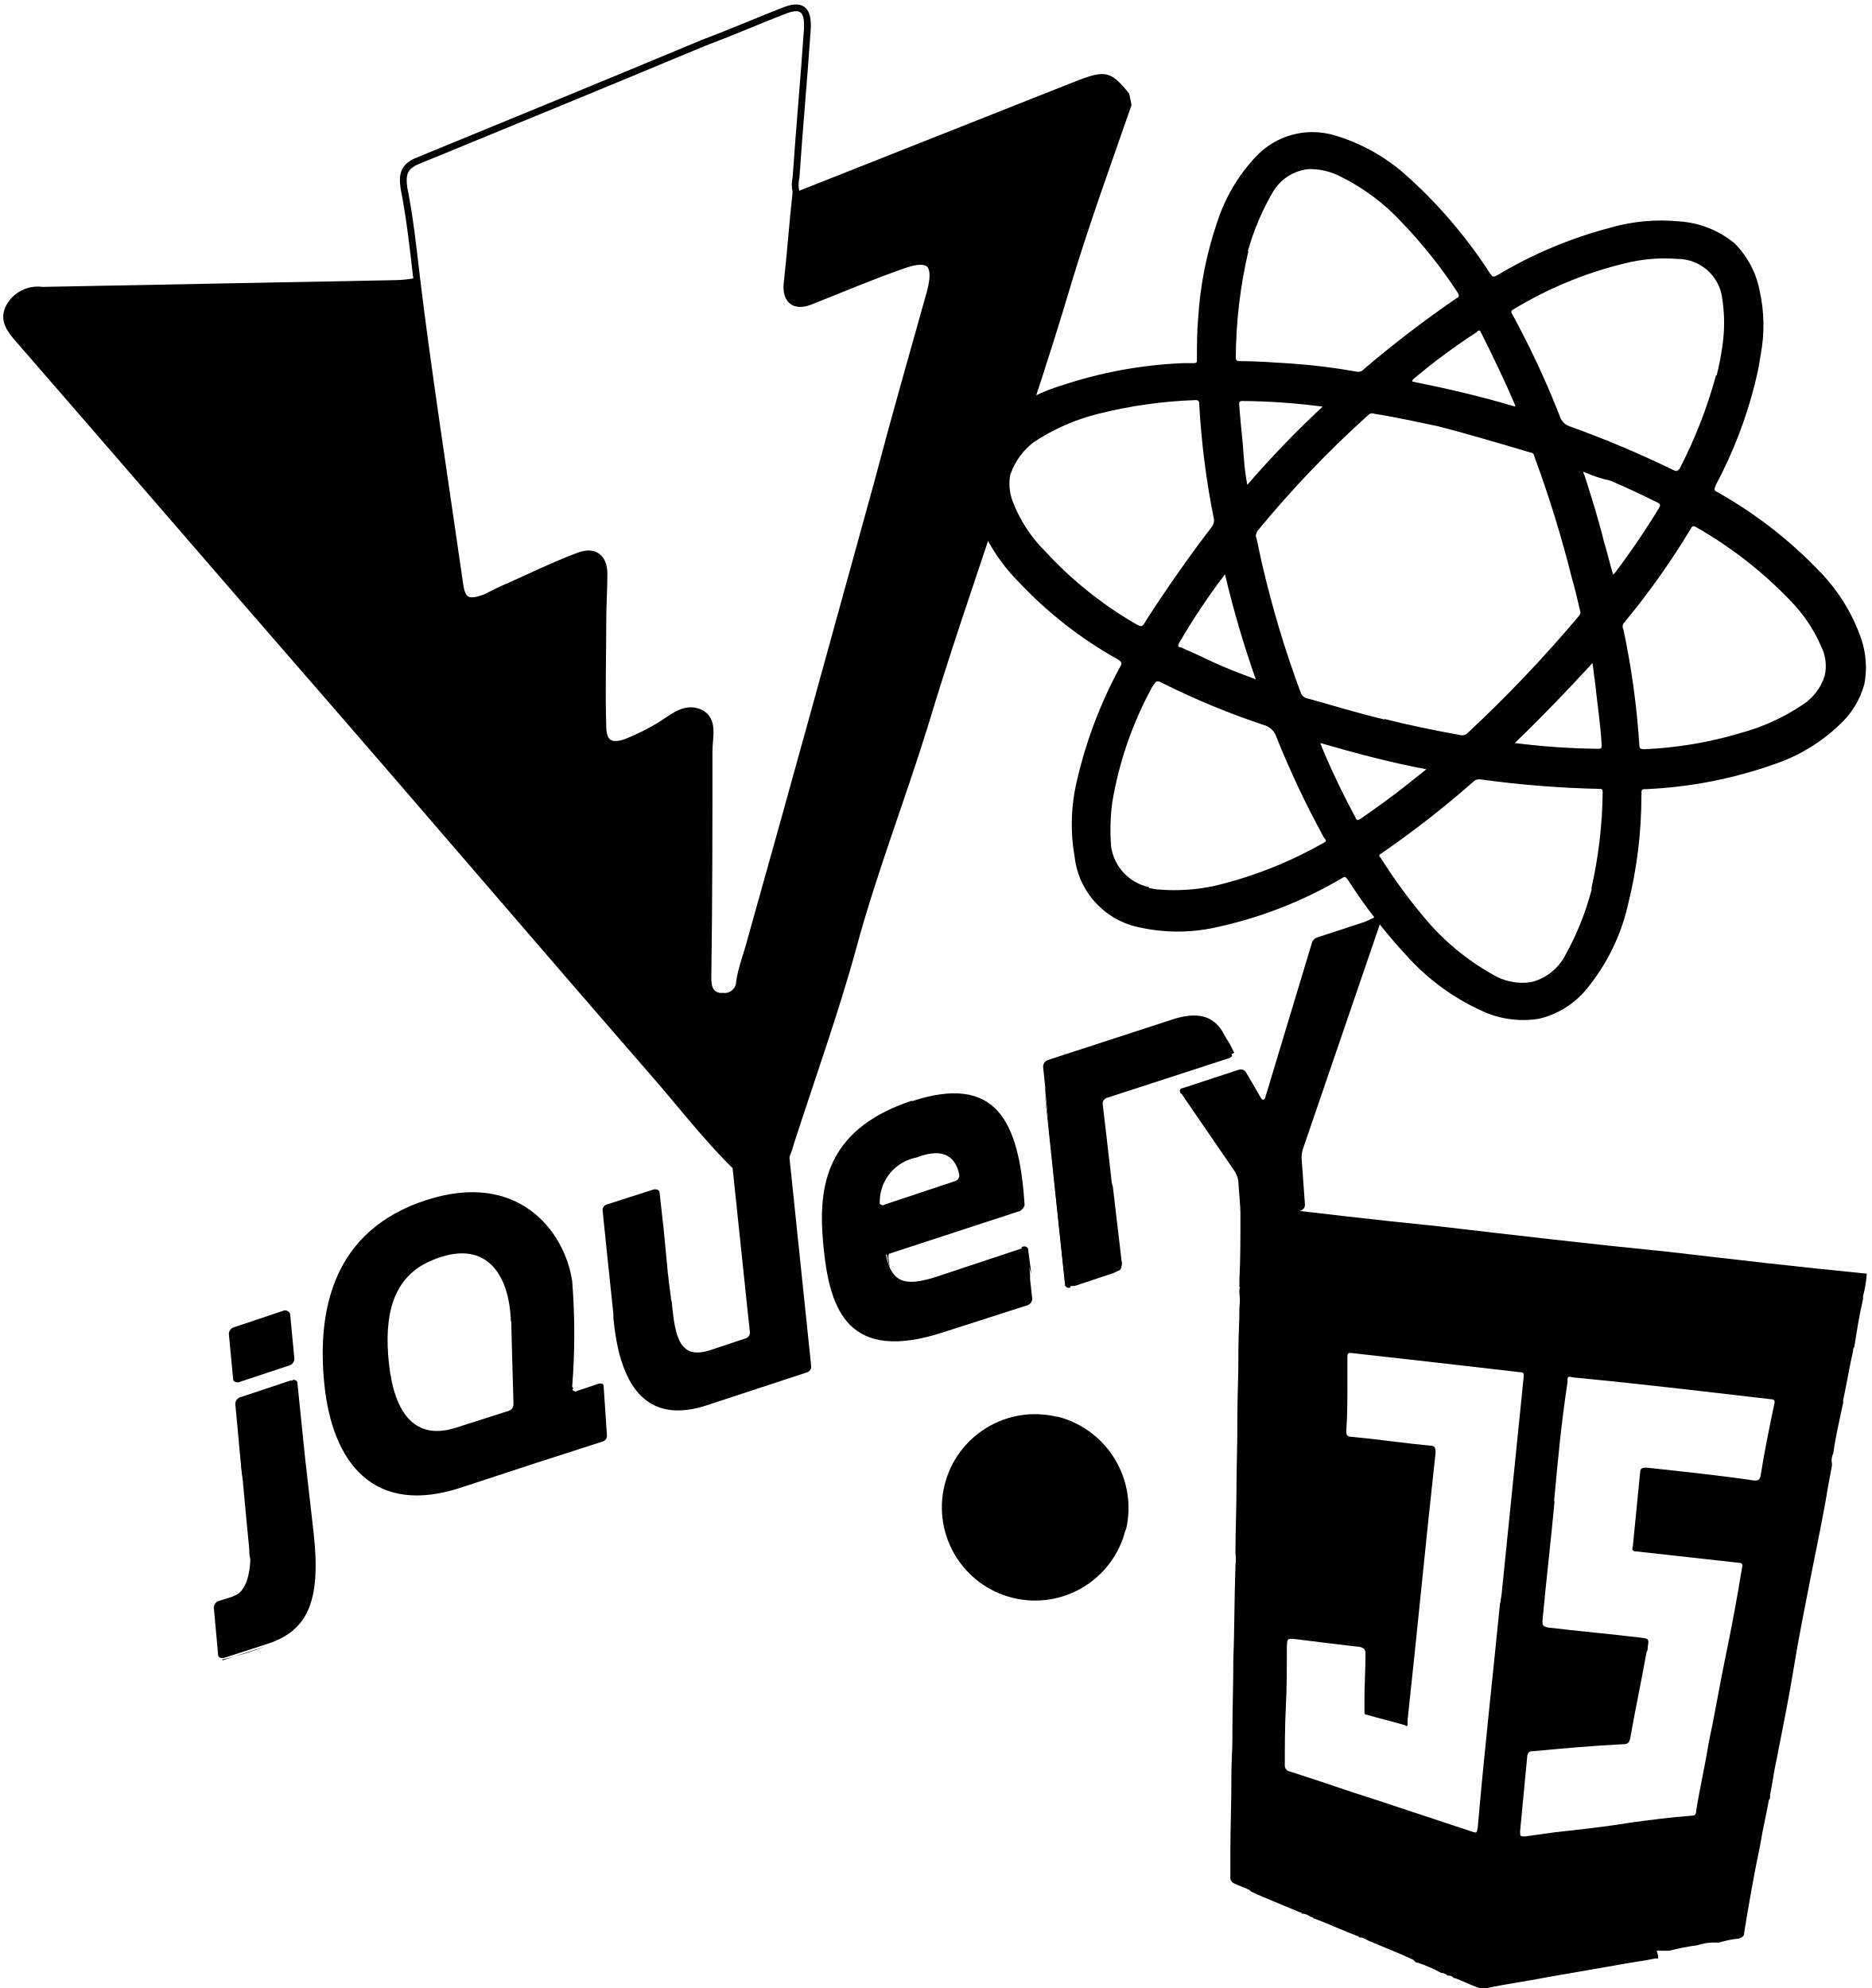
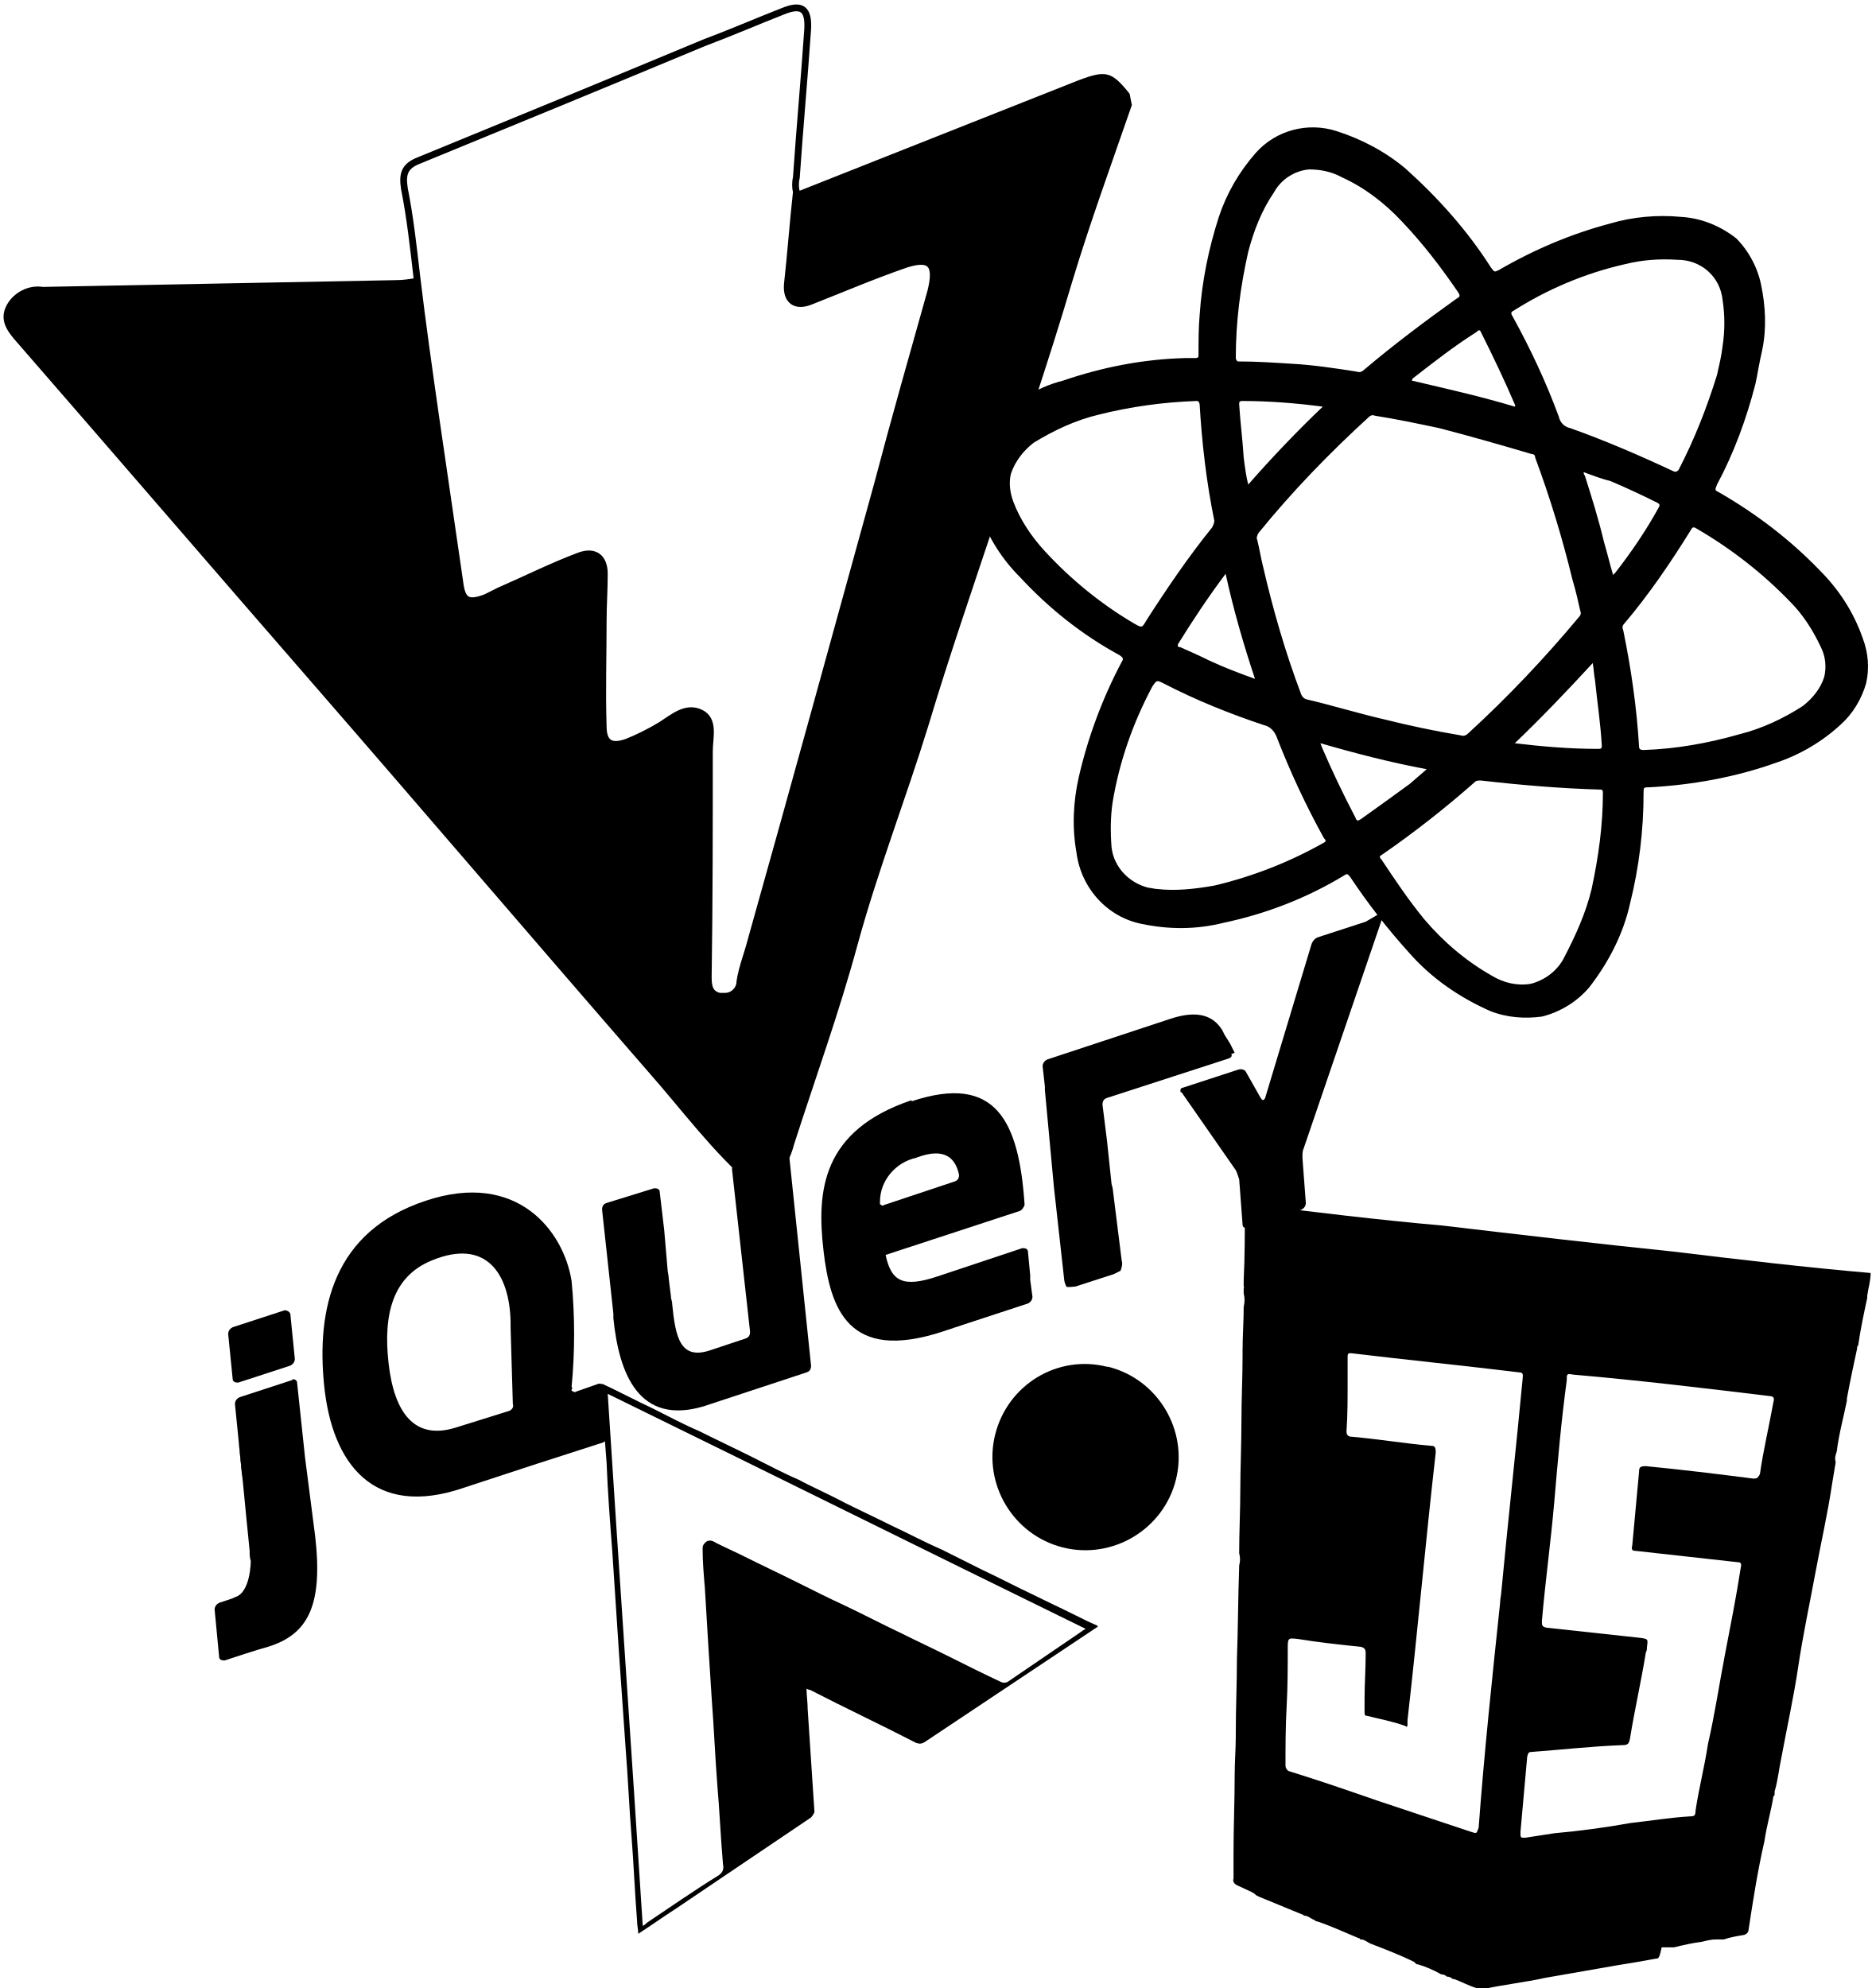
- <svg xmlns="http://www.w3.org/2000/svg" id="Capa_1" data-name="Capa 1" viewBox="0 0 165.7 176">
-   <defs>
-     <style>.cls-1{fill:none;stroke:#000;stroke-miterlimit:10;stroke-width:0.6px;}</style>
-   </defs>
-   <path d="M25.77,122.2l-4.56,1.52a.65.65,0,0,0-.38.57l.28,3,.29,3,.1.85.28,3.05.29,3a2.74,2.74,0,0,0,.09.85s0,2.76-1.43,3.24l-.19.09-1.23.38a.65.65,0,0,0-.38.57l.19,2.1.19,2.09c0,.19.19.28.38.28h.09c.86-.28,2.67-.85,3.81-1.23,3.61-1.14,4.85-3.71,4.18-9.8L27,129l-.67-6.56c0-.19-.19-.29-.38-.29a.28.28,0,0,1-.19.1m69-8.27a.36.36,0,0,1-.48-.19v-.1l-1.8-17m6.94,15.31-.86-7.23Z" />
-   <path d="M69.32,101.57l-4.08,1.33a.63.63,0,0,0-.38.57l.76,7.22.76,7.23a.52.52,0,0,1-.38.57l-3,1c-2.85,1-3.23-1.14-3.52-4.09v-.09l-.09-.38v-.1l-.1-.76-.1-.76c0-.28-.09-.57-.09-.85L58.77,109l-.38-3.42c0-.19-.19-.29-.38-.29h-.1l-4.18,1.34a.51.51,0,0,0-.38.57l.47,4.56.48,4.56h0v.38c.48,5,2.28,9.51,8,7.8l9.13-3a.52.52,0,0,0,.38-.57l-1-9.6-1-9.6c0-.19-.09-.29-.38-.19h0m21.11,8.84a.35.35,0,0,1,.48.19v.09l.28,2.1m.19,2-.19-2.09Zm-.38.57h0c-1.23.38-4.85,1.62-7.6,2.48,3.33-1,7.6-2.48,7.6-2.48m-12.45-3.9a.78.78,0,0,1,.28-.76l-.47.19c.47,2.48.19.57.19.57" />
-   <path d="M83.78,117.83h0m6.65-7.42a.35.35,0,0,1,.48.19v.09l.19,2.1v.38m-5.33,4Zm-1,.38Zm-.29.1h0m-.38.09Zm.57-.19ZM91,115.45l-5.23,1.71L91,115.45m.38-.57-.19-1.71Zm-7,2.76Zm-.67.19Zm.29-.1ZM21.4,130.28l-.29-3,.39,3.42.38,3.52-.29-3-.19-.86m3.8-14.36-4.56,1.53a.63.63,0,0,0-.38.57l.19,2,.19,2c0,.19.19.28.38.28h.09l4.57-1.52a.63.63,0,0,0,.38-.57l-.19-2-.19-2a.54.54,0,0,0-.48-.29h0m1.05,6.56h0l.67,6.57Zm-6.56,24.44s2.28-.76,3.8-1.23A29.92,29.92,0,0,1,19.69,146.92Zm1.14-22.63.28,3Z" />
-   <path d="M109.26,93.2l-.38-.76-.47-.76-.2-.38c-.85-1.34-2.18-1.81-4.56-1L92.72,93.86a.65.65,0,0,0-.38.57l.09.86.1.95v.29l.85,8.55.86,8.09a1.65,1.65,0,0,0,.19.66c.09.1.57,0,.76,0l3.42-1.14.57-.28a1.2,1.2,0,0,0,.1-.86l-.38-3.23-.38-3.24h0l-.1-.38L98,101l-.38-3.24a.53.53,0,0,1,.38-.57l10.84-3.52c.19-.09.29-.19.19-.38.19,0,.19-.09.19-.09" />
-   <path d="M120.86,81.6,116.58,83a.75.75,0,0,0-.47.57L112,97.19c-.1.19-.19.29-.38,0l-1.33-2.28a.55.55,0,0,0-.67-.19l-4.94,1.62a.24.24,0,0,0-.19.38c0,.09,0,.09.09.09l4.76,6.94a2.43,2.43,0,0,1,.28.76l.29,4a.3.3,0,0,0,.28.28h.1l4.85-1.61a.53.53,0,0,0,.38-.57l-.29-4a2.48,2.48,0,0,1,.1-.85l7-20.45c.1-.19,0-.38-.28-.28ZM84.92,104h0a.53.53,0,0,1-.38.57l-6.28,2.09c-.09.1-.28,0-.38-.09v-.1h0v-.09a4,4,0,0,1,3.24-3.9c2.56-1,3.51.09,3.8,1.52m-4.19-6.56c-8,2.66-8.36,8.08-7.79,13.31s2.18,9.89,10.46,7.23l2.37-.76L91,115.54a.63.63,0,0,0,.38-.57l-.19-1.71v-.38L91,110.79c0-.19-.19-.29-.38-.29h-.09L83,113c-3,1-4.09.47-4.57-1.91l11.89-3.89a1,1,0,0,0,.38-.48v-.09h0c-.48-7.33-2.47-11.61-10-9.13M45.27,117v.48h0l.09,3.42.1,3.42a.63.63,0,0,1-.38.57l-4.76,1.52c-3.61,1.14-5.42-1.33-5.89-5.7s.38-7.7,3.8-9.13c4.75-2,6.85,1.14,7,5.42m5.42,5.8a58.5,58.5,0,0,0,0-9.41c-.67-4.38-4.76-9.8-12.93-7.14s-9.7,9.61-9,16.36,4.28,11.79,12.36,9l6.37-2.09,5.9-1.9a.53.53,0,0,0,.38-.57l-.29-4.28c0-.19-.09-.29-.28-.29h-.1l-2,.67c-.1.1-.29,0-.38-.09V123c.09-.09.09-.09,0-.19Z" />
-   <path d="M155.35,34a39.61,39.61,0,0,1-3.44,8.91c-.2.5-.2.5.2.7A38.89,38.89,0,0,1,161,50.5a16.1,16.1,0,0,1,3.75,6,7.92,7.92,0,0,1,.3,4.05,7.61,7.61,0,0,1-2.23,3.64,15.5,15.5,0,0,1-5.67,3.44,39.29,39.29,0,0,1-11.33,2.23c-.51,0-.51,0-.51.51a40.06,40.06,0,0,1-1.21,9.81,18.07,18.07,0,0,1-3.65,7.39,7.75,7.75,0,0,1-4.25,2.63,8.7,8.7,0,0,1-4.55-.5,20.21,20.21,0,0,1-7.19-5.16,47.69,47.69,0,0,1-5.16-6.69c-.2-.2-.2-.3-.51-.1A37.18,37.18,0,0,1,108.08,82a15.69,15.69,0,0,1-7.18.11,7.21,7.21,0,0,1-5.77-6.28,16.54,16.54,0,0,1,.2-6.68A39.55,39.55,0,0,1,99.18,59c.2-.3.1-.41-.2-.61a36.3,36.3,0,0,1-8.81-6.88,16,16,0,0,1-3.64-5.67,9.58,9.58,0,0,1-.61-4.15A6.52,6.52,0,0,1,87.74,38a13.6,13.6,0,0,1,6.17-3.85,38.87,38.87,0,0,1,10.83-2h.92c.3,0,.3-.11.3-.31,0-1.21,0-2.43.1-3.54a32.43,32.43,0,0,1,1.72-8.71,15.31,15.31,0,0,1,3.34-5.66A6.86,6.86,0,0,1,118.21,12a16.49,16.49,0,0,1,6.07,3.34,42.6,42.6,0,0,1,7.59,8.81c.3.41.3.41.71.2a38.3,38.3,0,0,1,9.82-4.15,16.36,16.36,0,0,1,6.27-.6,8.58,8.58,0,0,1,4.86,1.92,8,8,0,0,1,2.23,4.15,14,14,0,0,1,.1,5.77,22.67,22.67,0,0,1-.51,2.53m-15.18,7.79h0a.53.53,0,0,0,.1.31c.61,1.92,1.22,3.84,1.72,5.87.31,1,.51,1.92.81,2.93l.2-.2A68.14,68.14,0,0,0,146.85,45c.2-.3.1-.4-.1-.5-1.42-.71-2.73-1.32-4.15-1.93a13.05,13.05,0,0,1-2.43-.81M122.56,63.65c2,.51,4.35,1,6.68,1.42a.68.68,0,0,0,.71-.2,118.1,118.1,0,0,0,9.81-10.32.45.45,0,0,0,.11-.51c-.21-.91-.41-1.82-.71-2.83a103.33,103.33,0,0,0-3.34-10.83.32.32,0,0,0-.31-.31c-2.73-.81-5.46-1.62-8.19-2.33-1.93-.4-3.75-.81-5.67-1.11a.45.45,0,0,0-.51.1A94.85,94.85,0,0,0,111.32,47c-.1.21-.2.41-.1.61.2.81.31,1.52.51,2.33a92.07,92.07,0,0,0,3.44,11.44.78.78,0,0,0,.4.4c2.23.61,4.46,1.32,7,1.92M89.46,41.89a4.4,4.4,0,0,0,.2,2.53,12.51,12.51,0,0,0,2.84,4.36,34.22,34.22,0,0,0,7.89,6.37c.71.41.71.41,1.12-.3q2.73-4.24,5.76-8.2a1,1,0,0,0,.21-.61,71.42,71.42,0,0,1-1.32-10.32.27.27,0,0,0-.3-.3,40.89,40.89,0,0,0-8.61,1.21,18.42,18.42,0,0,0-5.76,2.53,6.08,6.08,0,0,0-2,2.73m12.25,36.74c.2,0,.5.11.71.11a16.92,16.92,0,0,0,5.06-.31,36.64,36.64,0,0,0,9.71-3.84c.21-.11.21-.21,0-.41a81,81,0,0,1-4.25-9,1.58,1.58,0,0,0-1.11-1A68,68,0,0,1,103,60.52c-.6-.31-.6-.31-1,.3A32.38,32.38,0,0,0,98.47,71a18.31,18.31,0,0,0-.1,4,4.31,4.31,0,0,0,3.34,3.54m39.17.11a40.52,40.52,0,0,0,1-8.51c0-.3-.1-.3-.3-.3A91,91,0,0,1,131.06,69a.79.79,0,0,0-.51.1,86.59,86.59,0,0,1-8.3,6.48c-.2.1-.2.2,0,.4a47.19,47.19,0,0,0,3.85,5.27,21.65,21.65,0,0,0,6,5,5.08,5.08,0,0,0,3.44.7,4.65,4.65,0,0,0,2.94-2.22,25.17,25.17,0,0,0,2.43-6M110.51,22.26a42.4,42.4,0,0,0-1.11,9.41.27.27,0,0,0,.3.3c1.52,0,3,.11,4.56.21a54.41,54.41,0,0,1,5.77.71.67.67,0,0,0,.71-.21,98.63,98.63,0,0,1,8.19-6.27c.21-.1.31-.2.11-.51a42.2,42.2,0,0,0-5-6.27,18.36,18.36,0,0,0-5.27-3.95,5.93,5.93,0,0,0-2.93-.71,4.16,4.16,0,0,0-3.14,2,22.12,22.12,0,0,0-2.23,5.27m41.5,11a24.39,24.39,0,0,0,.51-2.63,13.74,13.74,0,0,0,0-4.05,4,4,0,0,0-4-3.64,14.44,14.44,0,0,0-4.66.4,34.65,34.65,0,0,0-9.81,4.05c-.21.1-.31.2-.1.51a79.48,79.48,0,0,1,4.15,8.9,1.43,1.43,0,0,0,1,1,92.12,92.12,0,0,1,9.11,3.85c.2.1.3.1.5-.1a41.41,41.41,0,0,0,3.24-8.3m9.62,26.62a3.9,3.9,0,0,0-.31-2.63,13.45,13.45,0,0,0-2.73-4.05,36.65,36.65,0,0,0-8.3-6.48c-.3-.2-.4-.1-.5.1a68.31,68.31,0,0,1-5.88,8.3.49.49,0,0,0-.1.61,71.69,71.69,0,0,1,1.42,10.32c0,.21.1.31.41.31a34.75,34.75,0,0,0,8.5-1.42,18.68,18.68,0,0,0,5.56-2.53,4.77,4.77,0,0,0,1.93-2.53M134.1,65.78a62.6,62.6,0,0,0,7.39.51c.3,0,.3-.1.3-.31-.1-1.92-.41-3.84-.61-5.77-.1-.5-.1-.91-.2-1.51-2.33,2.53-4.56,4.85-6.88,7.08m-25.61-15A58.93,58.93,0,0,0,104.34,57c-.1.21,0,.31.2.31.91.4,1.82.81,2.63,1.21,1.32.61,2.64,1.12,4,1.62a90.49,90.49,0,0,1-2.73-9.31M126.3,68.11c-3.24-.61-6.27-1.42-9.41-2.33,0,.1.1.2.1.3a68.53,68.53,0,0,0,3,6.28c.1.3.2.3.5.1,1.42-1,2.84-2,4.26-3.14l1.51-1.21M134.1,36c.1-.1,0-.1,0-.2-.91-2.12-1.93-4.25-3-6.38-.1-.3-.3-.1-.4,0a55.66,55.66,0,0,0-5.47,4.05c-.1.1-.2.1-.2.31,3,.6,6.07,1.31,9.11,2.22m-23.69,6.89A87.17,87.17,0,0,1,117.09,36a57.51,57.51,0,0,0-7.08-.5c-.31,0-.31.1-.31.3.11,1.62.31,3.14.41,4.66a20.15,20.15,0,0,0,.3,2.43" />
-   <path d="M99.64,135.43a8.25,8.25,0,1,1-6.07-10h.11a8.36,8.36,0,0,1,6,10" />
-   <path d="M70.47,17c8.3-3.3,16.7-6.6,25-9.9,2.4-.9,2.9-.8,4.5,1.2l.2,1c-1.8,5.2-3.7,10.4-5.3,15.7-2.1,7.1-4.5,14.1-6.8,21.1-2,6-4.1,12.1-5.9,18.1-2,6.5-4.5,12.9-6.3,19.5-1.6,5.9-3.7,11.7-5.6,17.6a8.67,8.67,0,0,1-1.7,3.3l-2,.4c-3.5-3-6.2-6.7-9.2-10.1-10-11.5-19.9-23.1-29.9-34.6-8.7-10-17.3-20-26-30-.9-1-1.6-2-.9-3.3a3.17,3.17,0,0,1,3.2-1.6l31.3-.6a11,11,0,0,0,1.8-.2c.6,4.2,1.2,8.4,1.7,12.6.7,4.8,1.3,9.6,2.1,14.4.2,1.6.8,1.9,2.3,1.4a6.72,6.72,0,0,0,1.2-.6c2.4-1,4.7-2.2,7.1-3.1,1.4-.6,2.2.1,2.2,1.6s-.1,2.8-.1,4.2c0,3.1-.1,6.2,0,9.3,0,1.5.7,1.9,2.1,1.4a17.72,17.72,0,0,0,3.1-1.5c1.1-.7,2.3-1.7,3.5-1.1s.8,2.2.8,3.4c0,6.7,0,13.3-.1,20,0,.8.1,1.5,1,1.7a1.26,1.26,0,0,0,1.6-1.1V87c.2-1.3.7-2.4,1-3.7,3.8-13.5,7.5-27,11.2-40.5,1.6-5.7,3.2-11.3,4.7-16.9.6-2.4,0-3.1-2.2-2.4-2.9.9-5.7,2.2-8.5,3.3-1.3.5-2.2-.1-2-1.5.3-2.8.6-5.5.9-8.3" />
-   <path class="cls-1" d="M70.47,17c-.3,2.7-.5,5.5-.8,8.2-.1,1.4.7,2,2,1.5,2.8-1.1,5.6-2.3,8.5-3.3,2.2-.7,2.8,0,2.2,2.4-1.6,5.7-3.2,11.3-4.7,17-3.7,13.4-7.4,26.9-11.2,40.4-.3,1.2-.8,2.4-1,3.7a1.32,1.32,0,0,1-1.5,1.3h-.3c-.9-.2-1-.9-1-1.7.1-6.7.1-13.3.1-20,0-1.2.5-2.8-.8-3.4s-2.4.4-3.5,1.1a21,21,0,0,1-3,1.5c-1.4.5-2.1.1-2.1-1.4-.1-3.1,0-6.2,0-9.3,0-1.4.1-2.8.1-4.2s-.8-2.1-2.2-1.6c-2.4.9-4.8,2.1-7.1,3.1l-1.2.6c-1.6.6-2.1.3-2.3-1.4l-2.1-14.4c-.6-4.2-1.2-8.4-1.7-12.6-.3-2.6-.6-5.3-1.1-7.8-.2-1.3,0-2,1.3-2.5,8.3-3.4,16.8-6.9,25.2-10.4,2.4-.9,4.7-1.9,7-2.8,1.7-.7,2.3-.2,2.2,1.6-.3,4.4-.7,8.7-1,13.1A2.85,2.85,0,0,0,70.47,17Z" />
-   <path d="M146.62,173.37c-1.12.24-2.24.36-3.47.6l-6.28,1.09c-1.79.36-3.7.6-5.49,1a.86.86,0,0,1-.56-.11c-.68-.23-1.35-.58-2-.82h-.11a.6.6,0,0,0-.45-.23h-.11a.81.81,0,0,0-.45-.23h-.11a11.82,11.82,0,0,0-2.14-.93c-.11,0-.11,0-.23-.12l-.11-.12c-1.23-.58-2.47-1.05-3.82-1.63-.34-.12-.56-.35-.9-.35h-.11c0-.12,0-.12-.11-.12-1.24-.46-2.48-1.05-3.71-1.51-.12,0-.12,0-.23-.12-.34-.11-.56-.35-.9-.35h-.11c0-.12,0-.12-.11-.11l-3.37-1.4c-.23-.12-.57-.24-.79-.35s-.23-.12-.34-.24c-.45-.23-.9-.35-1.35-.58a.55.55,0,0,1-.34-.59V164c0-2.24.1-4.47.09-6.71v-.12c0-1.18.1-2.36.09-3.53v-.36c0-2.12.09-4.24.08-6.36.11-2.71.09-5.53.19-8.24v-.12a3.43,3.43,0,0,0,0-1.06c0-1.88.09-3.77.09-5.65s.09-4.13.08-6.13.1-3.77.09-5.65v-.47c0-1.3.1-2.6.09-3.89a4.24,4.24,0,0,0,0-1.18v-.47c.12,0,0-.12,0-.12h0v-.59c.1-2,.09-4,.09-6v-.24c0-.35.11-.47.44-.47,5.73.68,11.45,1.36,17.06,1.92,6.85.8,13.59,1.59,20.44,2.27,5.83.68,11.67,1.36,17.51,1.93h0a10.84,10.84,0,0,1-.33,2V115c-.33,1.41-.55,2.82-.77,4.24a.45.45,0,0,0-.11.35c-.33,1.42-.55,2.83-.88,4.36v.24c-.33,1.53-.66,2.95-.88,4.48a1.41,1.41,0,0,0-.11.94v.12l-.33,1.77c-.44,2.71-1,5.3-1.53,8s-1.1,5.54-1.54,8.25-1,5.43-1.53,8.14c-.22.94-.33,2-.55,3v.23a.43.43,0,0,1-.11.24c-.22,1.29-.55,2.59-.77,4-.55,2.6-1,5.19-1.42,7.78,0,.24-.11.36-.45.48a9.47,9.47,0,0,0-1.79.36h-.68a4.47,4.47,0,0,0-1.23.24,19.56,19.56,0,0,0-2.47.48h-1.12c.23.71.12.71,0,.71Zm-9-40.48c-.32,3.53-.75,7.07-1.07,10.61,0,.35,0,.47.45.58,2.8.34,5.5.57,8.31.91.67.11.67.11.56.82a.74.74,0,0,1-.11.47c-.44,2.48-1,5.07-1.43,7.55-.11.47-.22.59-.67.59-2.69.13-5.27.37-8,.62-.34,0-.34.12-.45.36-.21,2.24-.43,4.47-.64,6.71,0,.47,0,.47.45.47l2.58-.36c2.24-.25,4.49-.49,6.73-.86,1.79-.24,3.59-.48,5.38-.61.34,0,.45-.12.45-.47.32-2,.77-3.89,1.09-5.9.55-2.59,1-5.3,1.54-7.89s1-5.07,1.42-7.67c.11-.35,0-.47-.33-.47l-9-1c-.33,0-.44-.11-.33-.47l.64-6.48c0-.35.11-.47.56-.47,3.14.34,6.4.68,9.54,1.14.34,0,.45,0,.56-.36.33-2.12.77-4.24,1.21-6.37.11-.35,0-.47-.34-.47-5.84-.68-11.56-1.36-17.4-1.92-.56-.12-.56-.12-.56.47C138.22,125.94,137.9,129.36,137.58,132.89Zm-4.78,9h0c0-.35.11-.7.11-.94.64-6.36,1.29-12.61,1.93-19,0-.24.11-.47-.34-.47-4.94-.57-9.88-1.14-14.93-1.7-.22,0-.33,0-.33.35v2.36c0,1.41,0,2.82-.1,4.24,0,.35.12.47.46.47,2.35.22,4.71.57,7,.79.33,0,.44.12.45.59-.87,7.89-1.62,15.79-2.48,23.68v.36c0,.23-.11.23-.22.12-1.13-.35-2.25-.58-3.37-.93-.23,0-.23-.12-.23-.35V150.4c0-1.3.1-2.71.09-4,0-.35-.11-.47-.45-.59-1.91-.22-3.82-.45-5.61-.68-.9-.11-.9-.11-.9.95,0,1.65,0,3.3-.09,5.06s-.09,3.54-.09,5.19a.52.52,0,0,0,.34.47c2.59.81,5.17,1.74,7.76,2.55l8.42,2.79c.45.12.45.24.56-.35C131.4,155.06,132.15,148.46,132.8,141.86Z" />
+ <svg xmlns="http://www.w3.org/2000/svg" version="1.1" id="Capa_1" x="0px" y="0px" viewBox="0 0 165.7 176" style="enable-background:new 0 0 165.7 176;" xml:space="preserve">
+   <style type="text/css">
+ 	.st0{fill:none;stroke:#000000;stroke-width:0.6;stroke-miterlimit:10;}
+ </style>
+   <path d="M109.3,93.2l-0.4-0.8l-0.5-0.8l-0.2-0.4c-0.8-1.3-2.2-1.8-4.6-1l-10.9,3.6c-0.2,0.1-0.4,0.3-0.4,0.6l0.1,0.9l0.1,0.9v0.3  l0.8,8.6l0.9,8.1c0,0.2,0.1,0.5,0.2,0.7c0.1,0.1,0.6,0,0.8,0l3.4-1.1l0.6-0.3c0.1-0.3,0.2-0.6,0.1-0.9l-0.4-3.2l-0.4-3.2l0,0  l-0.1-0.4L98,101l-0.4-3.2c0-0.3,0.1-0.5,0.4-0.6l10.8-3.5c0.2-0.1,0.3-0.2,0.2-0.4C109.2,93.3,109.2,93.2,109.3,93.2" />
+   <path d="M91.2,113.3v-0.4l-0.2-2.1c0-0.2-0.2-0.3-0.4-0.3h-0.1L83,113c-3,1-4.1,0.5-4.6-1.9l11.9-3.9c0.2-0.1,0.3-0.3,0.4-0.5v-0.1  c-0.5-7.3-2.5-11.6-10-9.1l0-0.1c-8,2.7-8.4,8.1-7.8,13.3s2.2,9.9,10.5,7.2l2.4-0.8l5.2-1.7c0.2-0.1,0.4-0.3,0.4-0.6L91.2,113.3z   M77.9,106.6L77.9,106.6v-0.2c0-1.9,1.4-3.5,3.2-3.9c2.6-1,3.5,0.1,3.8,1.5c0,0.3-0.1,0.5-0.4,0.6l-6.3,2.1  C78.2,106.8,78,106.7,77.9,106.6z" />
+   <path d="M25.8,122.2l-4.6,1.5c-0.2,0.1-0.4,0.3-0.4,0.6l0.3,3l0.3,3l0.1,0.9l0.3,3.1l0.3,3c0,0.3,0,0.6,0.1,0.9c0,0,0,2.8-1.4,3.2  l-0.2,0.1l-1.2,0.4c-0.2,0.1-0.4,0.3-0.4,0.6l0.2,2.1l0.2,2.1c0,0.2,0.2,0.3,0.4,0.3h0.1c0.9-0.3,2.7-0.9,3.8-1.2  c3.6-1.1,4.9-3.7,4.2-9.8L27,129l-0.7-6.6c0-0.2-0.2-0.3-0.4-0.3C25.9,122.2,25.8,122.2,25.8,122.2" />
+   <path d="M69.3,101.6l-4.1,1.3c-0.2,0.1-0.4,0.3-0.4,0.6l0.8,7.2l0.8,7.2c0,0.3-0.1,0.5-0.4,0.6l-3,1c-2.8,1-3.2-1.1-3.5-4.1v-0.1  l-0.1-0.4v-0.1l-0.1-0.8l-0.1-0.8c0-0.3-0.1-0.6-0.1-0.8l-0.3-3.5l-0.4-3.4c0-0.2-0.2-0.3-0.4-0.3h-0.1l-4.2,1.3  c-0.3,0.1-0.4,0.3-0.4,0.6l0.5,4.6l0.5,4.6l0,0v0.4c0.5,5,2.3,9.5,8,7.8l9.1-3c0.3-0.1,0.4-0.3,0.4-0.6l-1-9.6l-1-9.6  c0-0.2-0.1-0.3-0.4-0.2l0,0" />
+   <path d="M91.1,115.3L91.1,115.3c-1.2,0.4-4.8,1.6-7.6,2.5C86.8,116.8,91.1,115.3,91.1,115.3" />
+   <line x1="83.8" y1="117.8" x2="83.8" y2="117.8" />
+   <path d="M84.5,117.7L84.5,117.7z" />
+   <polyline points="21.4,130.3 21.1,127.3 21.5,130.7 21.9,134.2 21.6,131.2 21.4,130.4 " />
+   <path d="M25.2,116l-4.6,1.5c-0.2,0.1-0.4,0.3-0.4,0.6l0.2,2l0.2,2c0,0.2,0.2,0.3,0.4,0.3h0.1l4.6-1.5c0.2-0.1,0.4-0.3,0.4-0.6  l-0.2-2l-0.2-2C25.6,116.1,25.4,116,25.2,116L25.2,116" />
+   <polygon points="26.2,122.6 26.2,122.6 26.9,129.1 " />
+   <path d="M19.7,147c0,0,2.3-0.8,3.8-1.2C22.3,146.2,21,146.6,19.7,147L19.7,147z" />
+   <path d="M20.8,124.4l0.3,3L20.8,124.4z" />
+   <path d="M120.9,81.6l-4.3,1.4c-0.2,0.1-0.4,0.3-0.5,0.6L112,97.2c-0.1,0.2-0.2,0.3-0.4,0l-1.3-2.3c-0.1-0.2-0.4-0.3-0.7-0.2  l-4.9,1.6c-0.1,0-0.2,0.1-0.2,0.2c0,0,0,0.1,0,0.1c0,0.1,0,0.1,0.1,0.1l4.8,6.9c0.1,0.2,0.2,0.5,0.3,0.8l0.3,4  c0,0.2,0.1,0.3,0.3,0.3h0.1l4.8-1.6c0.2-0.1,0.4-0.3,0.4-0.6l-0.3-4c0-0.3,0-0.6,0.1-0.8l7-20.5c0.1-0.2,0-0.4-0.3-0.3L120.9,81.6z" />
+   <path d="M53.4,122.8c0-0.2-0.1-0.3-0.3-0.3h-0.1l-2,0.7c-0.1,0.1-0.3,0-0.4-0.1V123c0.1-0.1,0.1-0.1,0-0.2l0,0  c0.3-3.1,0.3-6.3,0-9.4c-0.7-4.4-4.8-9.8-12.9-7.1c-8.2,2.7-9.7,9.6-9,16.4c0.7,6.8,4.3,11.8,12.4,9l6.4-2.1l5.9-1.9  c0.2-0.1,0.4-0.3,0.4-0.6L53.4,122.8z M45.1,124.9l-4.8,1.5c-3.6,1.1-5.4-1.3-5.9-5.7c-0.5-4.4,0.4-7.7,3.8-9.1c4.8-2,6.9,1.1,7,5.4  h0v0.5l0.1,3.4l0.1,3.4C45.5,124.6,45.3,124.8,45.1,124.9z" />
+   <path d="M155.4,34c-0.8,3.1-1.9,6.1-3.4,8.9c-0.2,0.5-0.2,0.5,0.2,0.7c3.3,1.9,6.3,4.2,8.9,6.9c1.7,1.7,3,3.7,3.8,6  c0.5,1.3,0.6,2.7,0.3,4c-0.4,1.4-1.2,2.7-2.2,3.6c-1.6,1.5-3.6,2.7-5.7,3.4c-3.6,1.3-7.5,2-11.3,2.2c-0.5,0-0.5,0-0.5,0.5  c0,3.3-0.4,6.6-1.2,9.8c-0.6,2.7-1.9,5.2-3.6,7.4c-1.1,1.3-2.6,2.2-4.2,2.6c-1.5,0.2-3.1,0.1-4.6-0.5c-2.7-1.2-5.2-2.9-7.2-5.2  c-1.9-2.1-3.6-4.3-5.2-6.7c-0.2-0.2-0.2-0.3-0.5-0.1c-3.3,2-6.9,3.4-10.7,4.2c-2.4,0.6-4.8,0.6-7.2,0.1c-3.1-0.6-5.4-3.2-5.8-6.3  c-0.4-2.2-0.3-4.5,0.2-6.7c0.8-3.5,2.1-7,3.8-10.2c0.2-0.3,0.1-0.4-0.2-0.6c-3.3-1.8-6.2-4.1-8.8-6.9c-1.6-1.6-2.8-3.5-3.6-5.7  c-0.5-1.3-0.7-2.7-0.6-4.2c0.2-1.4,0.8-2.7,1.8-3.7c1.7-1.8,3.8-3.2,6.2-3.8c3.5-1.2,7.1-1.9,10.8-2h0.9c0.3,0,0.3-0.1,0.3-0.3  c0-1.2,0-2.4,0.1-3.5c0.2-3,0.8-5.9,1.7-8.7c0.7-2.1,1.8-4,3.3-5.7c1.8-2,4.6-2.7,7.1-1.9c2.2,0.7,4.3,1.8,6.1,3.3  c2.9,2.6,5.5,5.5,7.6,8.8c0.3,0.4,0.3,0.4,0.7,0.2c3.1-1.8,6.4-3.2,9.8-4.1c2-0.6,4.2-0.8,6.3-0.6c1.8,0.1,3.5,0.8,4.9,1.9  c1.1,1.1,1.9,2.6,2.2,4.1c0.4,1.9,0.5,3.9,0.1,5.8C155.7,32.3,155.6,33.1,155.4,34 M140.2,41.8L140.2,41.8c0,0.1,0,0.2,0.1,0.3  c0.6,1.9,1.2,3.8,1.7,5.9c0.3,1,0.5,1.9,0.8,2.9l0.2-0.2c1.4-1.8,2.7-3.7,3.8-5.7c0.2-0.3,0.1-0.4-0.1-0.5c-1.4-0.7-2.7-1.3-4.1-1.9  C141.8,42.4,141,42.1,140.2,41.8 M122.6,63.7c2,0.5,4.3,1,6.7,1.4c0.3,0.1,0.5,0,0.7-0.2c3.5-3.2,6.8-6.7,9.8-10.3  c0.1-0.1,0.2-0.3,0.1-0.5c-0.2-0.9-0.4-1.8-0.7-2.8c-0.9-3.7-2-7.3-3.3-10.8c0-0.2-0.1-0.3-0.3-0.3c-2.7-0.8-5.5-1.6-8.2-2.3  c-1.9-0.4-3.8-0.8-5.7-1.1c-0.2-0.1-0.4,0-0.5,0.1c-3.5,3.2-6.8,6.6-9.8,10.3c-0.1,0.2-0.2,0.4-0.1,0.6c0.2,0.8,0.3,1.5,0.5,2.3  c0.9,3.9,2,7.7,3.4,11.4c0.1,0.2,0.2,0.3,0.4,0.4C117.8,62.4,120,63.1,122.6,63.7 M89.5,41.9c-0.2,0.8-0.1,1.7,0.2,2.5  c0.6,1.6,1.6,3.1,2.8,4.4c2.3,2.5,5,4.7,7.9,6.4c0.7,0.4,0.7,0.4,1.1-0.3c1.8-2.8,3.7-5.6,5.8-8.2c0.1-0.2,0.2-0.4,0.2-0.6  c-0.7-3.4-1.1-6.9-1.3-10.3c0-0.1-0.1-0.3-0.2-0.3c0,0,0,0-0.1,0c-2.9,0.1-5.8,0.5-8.6,1.2c-2.1,0.5-4,1.4-5.8,2.5  C90.6,39.9,89.9,40.8,89.5,41.9 M101.7,78.6c0.2,0,0.5,0.1,0.7,0.1c1.7,0.2,3.4,0,5.1-0.3c3.4-0.8,6.7-2.1,9.7-3.8  c0.2-0.1,0.2-0.2,0-0.4c-1.6-2.9-3-5.9-4.2-9c-0.2-0.5-0.6-0.9-1.1-1c-3-1-6-2.2-8.9-3.7c-0.6-0.3-0.6-0.3-1,0.3  c-1.7,3.2-2.9,6.6-3.5,10.2c-0.2,1.3-0.2,2.7-0.1,4C98.6,76.8,100,78.2,101.7,78.6 M140.9,78.7c0.6-2.8,1-5.6,1-8.5  c0-0.3-0.1-0.3-0.3-0.3c-3.5-0.1-7-0.4-10.5-0.8c-0.2,0-0.4,0-0.5,0.1c-2.6,2.3-5.4,4.5-8.3,6.5c-0.2,0.1-0.2,0.2,0,0.4  c1.2,1.8,2.4,3.6,3.8,5.3c1.7,2,3.7,3.7,6,5c1,0.6,2.2,0.9,3.4,0.7c1.2-0.3,2.3-1.1,2.9-2.2C139.5,82.8,140.4,80.8,140.9,78.7   M110.5,22.3c-0.7,3.1-1.1,6.2-1.1,9.4c0,0.1,0.1,0.3,0.2,0.3c0,0,0,0,0.1,0c1.5,0,3,0.1,4.6,0.2c1.9,0.1,3.9,0.4,5.8,0.7  c0.3,0.1,0.5,0,0.7-0.2c2.6-2.2,5.4-4.3,8.2-6.3c0.2-0.1,0.3-0.2,0.1-0.5c-1.5-2.2-3.1-4.3-5-6.3c-1.5-1.6-3.3-3-5.3-3.9  c-0.9-0.5-1.9-0.7-2.9-0.7c-1.3,0.1-2.5,0.9-3.1,2C111.7,18.6,111,20.4,110.5,22.3 M152,33.2c0.2-0.9,0.4-1.7,0.5-2.6  c0.2-1.3,0.2-2.7,0-4c-0.2-2.1-1.9-3.6-4-3.6c-1.6-0.1-3.1,0-4.7,0.4c-3.5,0.8-6.8,2.2-9.8,4.1c-0.2,0.1-0.3,0.2-0.1,0.5  c1.6,2.9,3,5.9,4.1,8.9c0.1,0.5,0.5,0.9,1,1c3.1,1.1,6.1,2.4,9.1,3.8c0.2,0.1,0.3,0.1,0.5-0.1C150,38.9,151.1,36.1,152,33.2   M161.5,59.9c0.2-0.9,0.1-1.8-0.3-2.6c-0.7-1.5-1.6-2.9-2.7-4c-2.4-2.5-5.2-4.7-8.3-6.5c-0.3-0.2-0.4-0.1-0.5,0.1  c-1.8,2.9-3.7,5.7-5.9,8.3c-0.2,0.2-0.2,0.4-0.1,0.6c0.7,3.4,1.2,6.9,1.4,10.3c0,0.2,0.1,0.3,0.4,0.3c2.9-0.1,5.7-0.6,8.5-1.4  c2-0.5,3.9-1.4,5.6-2.5C160.5,61.8,161.2,60.9,161.5,59.9 M134.1,65.8c2.5,0.3,4.9,0.5,7.4,0.5c0.3,0,0.3-0.1,0.3-0.3  c-0.1-1.9-0.4-3.8-0.6-5.8c-0.1-0.5-0.1-0.9-0.2-1.5C138.7,61.2,136.4,63.6,134.1,65.8 M108.5,50.8c-1.5,2-2.9,4.1-4.2,6.2  c-0.1,0.2,0,0.3,0.2,0.3c0.9,0.4,1.8,0.8,2.6,1.2c1.3,0.6,2.6,1.1,4,1.6C110.1,57.1,109.2,54,108.5,50.8 M126.3,68.1  c-3.2-0.6-6.3-1.4-9.4-2.3c0,0.1,0.1,0.2,0.1,0.3c0.9,2.1,1.9,4.2,3,6.3c0.1,0.3,0.2,0.3,0.5,0.1c1.4-1,2.8-2,4.3-3.1L126.3,68.1   M134.1,36c0.1-0.1,0-0.1,0-0.2c-0.9-2.1-1.9-4.2-3-6.4c-0.1-0.3-0.3-0.1-0.4,0c-1.9,1.2-3.7,2.6-5.5,4c-0.1,0.1-0.2,0.1-0.2,0.3  C128,34.4,131.1,35.1,134.1,36 M110.5,42.9c2.1-2.4,4.3-4.7,6.6-6.9c-2.3-0.3-4.7-0.5-7.1-0.5c-0.3,0-0.3,0.1-0.3,0.3  c0.1,1.6,0.3,3.1,0.4,4.7C110.2,41.3,110.3,42.1,110.5,42.9" />
+   <path d="M104.1,131c-1.1,4.4-5.6,7.1-10,6c-4.4-1.1-7.1-5.6-6-10c1.1-4.4,5.5-7.1,9.9-6h0.1C102.5,122.1,105.2,126.6,104.1,131" />
+   <path d="M70.5,17c8.3-3.3,16.7-6.6,25-9.9c2.4-0.9,2.9-0.8,4.5,1.2l0.2,1c-1.8,5.2-3.7,10.4-5.3,15.7c-2.1,7.1-4.5,14.1-6.8,21.1  c-2,6-4.1,12.1-5.9,18.1c-2,6.5-4.5,12.9-6.3,19.5c-1.6,5.9-3.7,11.7-5.6,17.6c-0.3,1.2-0.9,2.3-1.7,3.3l-2,0.4  c-3.5-3-6.2-6.7-9.2-10.1c-10-11.5-19.9-23.1-29.9-34.6c-8.7-10-17.3-20-26-30c-0.9-1-1.6-2-0.9-3.3c0.6-1.1,1.9-1.8,3.2-1.6  l31.3-0.6c0.6,0,1.2-0.1,1.8-0.2c0.6,4.2,1.2,8.4,1.7,12.6c0.7,4.8,1.3,9.6,2.1,14.4c0.2,1.6,0.8,1.9,2.3,1.4  c0.4-0.2,0.8-0.4,1.2-0.6c2.4-1,4.7-2.2,7.1-3.1c1.4-0.6,2.2,0.1,2.2,1.6s-0.1,2.8-0.1,4.2c0,3.1-0.1,6.2,0,9.3  c0,1.5,0.7,1.9,2.1,1.4c1.1-0.4,2.1-0.9,3.1-1.5c1.1-0.7,2.3-1.7,3.5-1.1s0.8,2.2,0.8,3.4c0,6.7,0,13.3-0.1,20c0,0.8,0.1,1.5,1,1.7  c0.7,0.2,1.4-0.2,1.6-0.9c0-0.1,0-0.2,0-0.2V87c0.2-1.3,0.7-2.4,1-3.7c3.8-13.5,7.5-27,11.2-40.5c1.6-5.7,3.2-11.3,4.7-16.9  c0.6-2.4,0-3.1-2.2-2.4c-2.9,0.9-5.7,2.2-8.5,3.3c-1.3,0.5-2.2-0.1-2-1.5C69.9,22.5,70.2,19.8,70.5,17" />
+   <path class="st0" d="M70.5,17c-0.3,2.7-0.5,5.5-0.8,8.2c-0.1,1.4,0.7,2,2,1.5c2.8-1.1,5.6-2.3,8.5-3.3c2.2-0.7,2.8,0,2.2,2.4  c-1.6,5.7-3.2,11.3-4.7,17C74,56.2,70.3,69.7,66.5,83.2c-0.3,1.2-0.8,2.4-1,3.7c0,0.7-0.6,1.3-1.3,1.3c-0.1,0-0.1,0-0.2,0h-0.3  c-0.9-0.2-1-0.9-1-1.7c0.1-6.7,0.1-13.3,0.1-20c0-1.2,0.5-2.8-0.8-3.4s-2.4,0.4-3.5,1.1c-1,0.6-2,1.1-3,1.5  c-1.4,0.5-2.1,0.1-2.1-1.4c-0.1-3.1,0-6.2,0-9.3c0-1.4,0.1-2.8,0.1-4.2s-0.8-2.1-2.2-1.6c-2.4,0.9-4.8,2.1-7.1,3.1L43,52.9  c-1.6,0.6-2.1,0.3-2.3-1.4l-2.1-14.4c-0.6-4.2-1.2-8.4-1.7-12.6c-0.3-2.6-0.6-5.3-1.1-7.8c-0.2-1.3,0-2,1.3-2.5  c8.3-3.4,16.8-6.9,25.2-10.4c2.4-0.9,4.7-1.9,7-2.8c1.7-0.7,2.3-0.2,2.2,1.6c-0.3,4.4-0.7,8.7-1,13.1C70.4,16.1,70.4,16.6,70.5,17z" />
+   <path d="M146.6,173.4c-1.1,0.2-2.2,0.4-3.5,0.6l-6.3,1.1c-1.8,0.4-3.7,0.6-5.5,1c-0.2,0-0.4,0-0.6-0.1c-0.7-0.2-1.4-0.6-2-0.8h-0.1  c-0.1-0.1-0.3-0.2-0.4-0.2h-0.1c-0.1-0.1-0.3-0.2-0.4-0.2h-0.1c-0.7-0.4-1.4-0.7-2.1-0.9c-0.1,0-0.1,0-0.2-0.1l-0.1-0.1  c-1.2-0.6-2.5-1.1-3.8-1.6c-0.3-0.1-0.6-0.4-0.9-0.4h-0.1c0-0.1,0-0.1-0.1-0.1c-1.2-0.5-2.5-1.1-3.7-1.5c-0.1,0-0.1,0-0.2-0.1  c-0.3-0.1-0.6-0.4-0.9-0.4h-0.1c0-0.1,0-0.1-0.1-0.1l-3.4-1.4c-0.2-0.1-0.6-0.2-0.8-0.4s-0.2-0.1-0.3-0.2c-0.4-0.2-0.9-0.4-1.3-0.6  c-0.2-0.1-0.4-0.3-0.3-0.6V164c0-2.2,0.1-4.5,0.1-6.7v-0.1c0-1.2,0.1-2.4,0.1-3.5v-0.4c0-2.1,0.1-4.2,0.1-6.4  c0.1-2.7,0.1-5.5,0.2-8.2v-0.1c0.1-0.4,0.1-0.7,0-1.1c0-1.9,0.1-3.8,0.1-5.6s0.1-4.1,0.1-6.1s0.1-3.8,0.1-5.7v-0.5  c0-1.3,0.1-2.6,0.1-3.9c0.1-0.4,0.1-0.8,0-1.2v-0.5c0.1,0,0-0.1,0-0.1l0,0v-0.6c0.1-2,0.1-4,0.1-6v-0.2c0-0.3,0.1-0.5,0.4-0.5  c5.7,0.7,11.4,1.4,17.1,1.9c6.8,0.8,13.6,1.6,20.4,2.3c5.8,0.7,11.7,1.4,17.5,1.9l0,0c0,0.7-0.2,1.3-0.3,2v0.2  c-0.3,1.4-0.6,2.8-0.8,4.2c-0.1,0.1-0.1,0.2-0.1,0.3c-0.3,1.4-0.6,2.8-0.9,4.4v0.2c-0.3,1.5-0.7,2.9-0.9,4.5  c-0.1,0.3-0.2,0.6-0.1,0.9v0.1l-0.3,1.8c-0.4,2.7-1,5.3-1.5,8s-1.1,5.5-1.5,8.2s-1,5.4-1.5,8.1c-0.2,0.9-0.3,2-0.6,3v0.2  c0,0.1,0,0.2-0.1,0.2c-0.2,1.3-0.6,2.6-0.8,4c-0.6,2.6-1,5.2-1.4,7.8c0,0.2-0.1,0.4-0.4,0.5c-0.6,0.1-1.2,0.2-1.8,0.4h-0.7  c-0.4,0-0.8,0.1-1.2,0.2c-0.8,0.1-1.7,0.3-2.5,0.5h-1.1C146.9,173.4,146.8,173.4,146.6,173.4L146.6,173.4z M137.6,132.9  c-0.3,3.5-0.8,7.1-1.1,10.6c0,0.4,0,0.5,0.4,0.6c2.8,0.3,5.5,0.6,8.3,0.9c0.7,0.1,0.7,0.1,0.6,0.8c0,0.2,0,0.3-0.1,0.5  c-0.4,2.5-1,5.1-1.4,7.6c-0.1,0.5-0.2,0.6-0.7,0.6c-2.7,0.1-5.3,0.4-8,0.6c-0.3,0-0.3,0.1-0.4,0.4c-0.2,2.2-0.4,4.5-0.6,6.7  c0,0.5,0,0.5,0.4,0.5l2.6-0.4c2.2-0.2,4.5-0.5,6.7-0.9c1.8-0.2,3.6-0.5,5.4-0.6c0.3,0,0.4-0.1,0.4-0.5c0.3-2,0.8-3.9,1.1-5.9  c0.6-2.6,1-5.3,1.5-7.9s1-5.1,1.4-7.7c0.1-0.4,0-0.5-0.3-0.5l-9-1c-0.3,0-0.4-0.1-0.3-0.5l0.6-6.5c0-0.4,0.1-0.5,0.6-0.5  c3.1,0.3,6.4,0.7,9.5,1.1c0.3,0,0.4,0,0.6-0.4c0.3-2.1,0.8-4.2,1.2-6.4c0.1-0.3,0-0.5-0.3-0.5c-5.8-0.7-11.6-1.4-17.4-1.9  c-0.6-0.1-0.6-0.1-0.6,0.5C138.2,125.9,137.9,129.4,137.6,132.9L137.6,132.9z M132.8,141.9L132.8,141.9c0-0.4,0.1-0.7,0.1-0.9  c0.6-6.4,1.3-12.6,1.9-19c0-0.2,0.1-0.5-0.3-0.5c-4.9-0.6-9.9-1.1-14.9-1.7c-0.2,0-0.3,0-0.3,0.3v2.4c0,1.4,0,2.8-0.1,4.2  c0,0.3,0.1,0.5,0.5,0.5c2.3,0.2,4.7,0.6,7,0.8c0.3,0,0.4,0.1,0.4,0.6c-0.9,7.9-1.6,15.8-2.5,23.7v0.4c0,0.2-0.1,0.2-0.2,0.1  c-1.1-0.4-2.2-0.6-3.4-0.9c-0.2,0-0.2-0.1-0.2-0.4v-1.1c0-1.3,0.1-2.7,0.1-4c0-0.4-0.1-0.5-0.4-0.6c-1.9-0.2-3.8-0.4-5.6-0.7  c-0.9-0.1-0.9-0.1-0.9,0.9c0,1.6,0,3.3-0.1,5.1s-0.1,3.5-0.1,5.2c0,0.2,0.1,0.4,0.3,0.5c2.6,0.8,5.2,1.7,7.8,2.6l8.4,2.8  c0.4,0.1,0.4,0.2,0.6-0.4C131.4,155.1,132.1,148.5,132.8,141.9L132.8,141.9z" />
+   <path d="M53.3,122.5c1.5,0.7,3,1.5,4.5,2.2c1.4,0.7,2.7,1.4,4.1,2c1.6,0.8,3.1,1.5,4.7,2.3c1.4,0.7,2.7,1.4,4.1,2  c1.3,0.7,2.7,1.3,4,2c1.4,0.7,2.7,1.3,4.1,2c1.5,0.7,3,1.5,4.6,2.2c1.2,0.6,2.4,1.2,3.6,1.8c1.5,0.7,3,1.5,4.5,2.2  c1.2,0.6,2.5,1.2,3.7,1.8c0.6,0.3,1.2,0.6,1.9,0.9c0,0,0.1,0.1,0.1,0.1c-5.1,3.4-10.2,6.8-15.3,10.2c-0.3,0.2-0.5,0.2-0.8,0.1  c-3.1-1.6-6.3-3.1-9.4-4.7c-0.1,0-0.1,0-0.3-0.1c0,0.6,0.1,1.2,0.1,1.8c0.2,3,0.4,6.1,0.6,9.1c0,0.1-0.2,0.4-0.3,0.5  c-4,2.7-8,5.4-12,8.1c-1.1,0.7-2.2,1.5-3.3,2.2c0-0.4-0.1-0.7-0.1-1.1c-0.2-2.5-0.3-5.1-0.5-7.6c-0.2-2.5-0.3-5-0.5-7.5  c-0.2-2.9-0.4-5.8-0.6-8.6c-0.2-3-0.4-6.1-0.6-9.1c-0.2-2.6-0.4-5.2-0.5-7.8c-0.2-2.3-0.3-4.6-0.4-6.9c0,0,0,0,0-0.1  C53.2,122.6,53.2,122.6,53.3,122.5z M56.9,170.5c0.2-0.1,0.3-0.2,0.4-0.3c2.1-1.4,4.1-2.8,6.2-4.1c0.5-0.3,0.6-0.6,0.5-1.1  c-0.2-2.3-0.3-4.7-0.5-7c-0.2-2.6-0.3-5.1-0.5-7.7c-0.1-1.6-0.2-3.1-0.3-4.7c-0.1-1.7-0.2-3.4-0.3-5c-0.1-1.2-0.2-2.3-0.2-3.5  c0-0.3,0.1-0.4,0.3-0.6c0.3-0.2,0.6-0.1,0.9,0.1c0.8,0.4,1.7,0.8,2.5,1.2c1.6,0.8,3.1,1.5,4.7,2.3c1.4,0.7,2.8,1.4,4.1,2  c1.7,0.8,3.4,1.7,5.1,2.5c1.4,0.7,2.7,1.3,4.1,2c1.6,0.8,3.2,1.6,4.7,2.3c0.2,0.1,0.4,0.1,0.6,0c2.2-1.5,4.4-3,6.6-4.5  c0.1-0.1,0.2-0.1,0.3-0.2c-14.1-6.9-28.2-13.9-42.3-20.8C54.8,139.1,55.9,154.8,56.9,170.5z" />
</svg>
